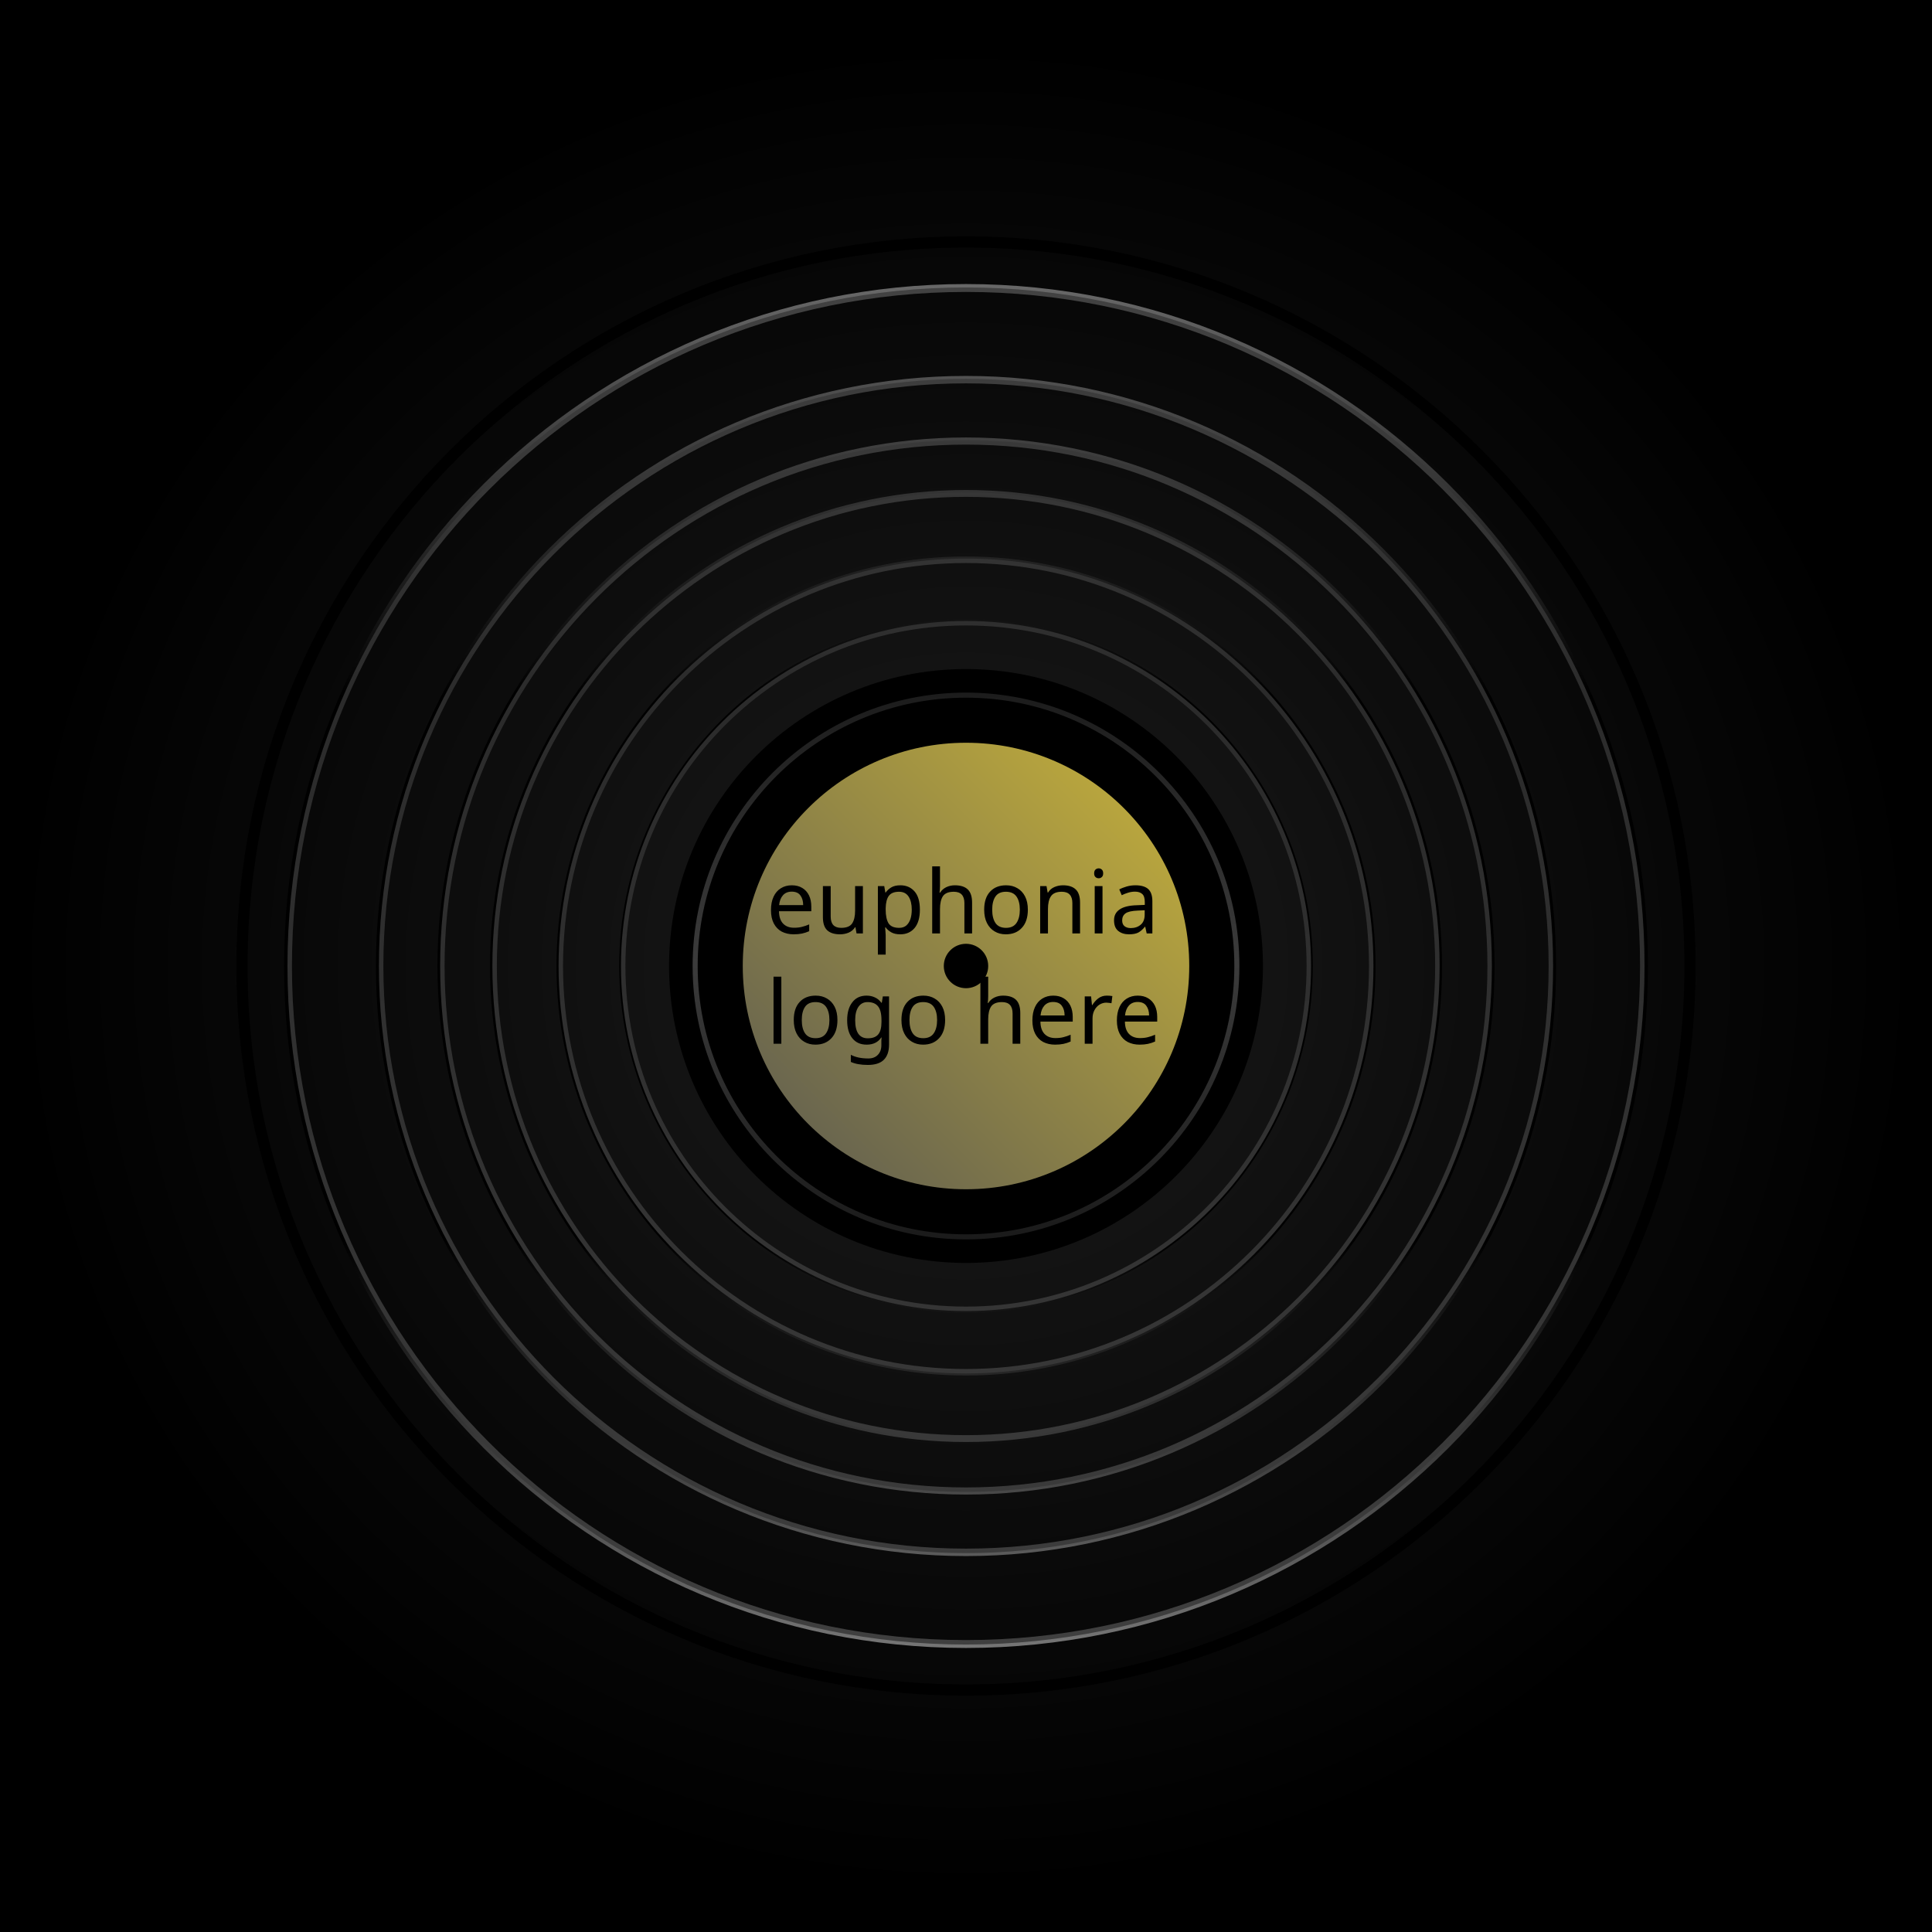
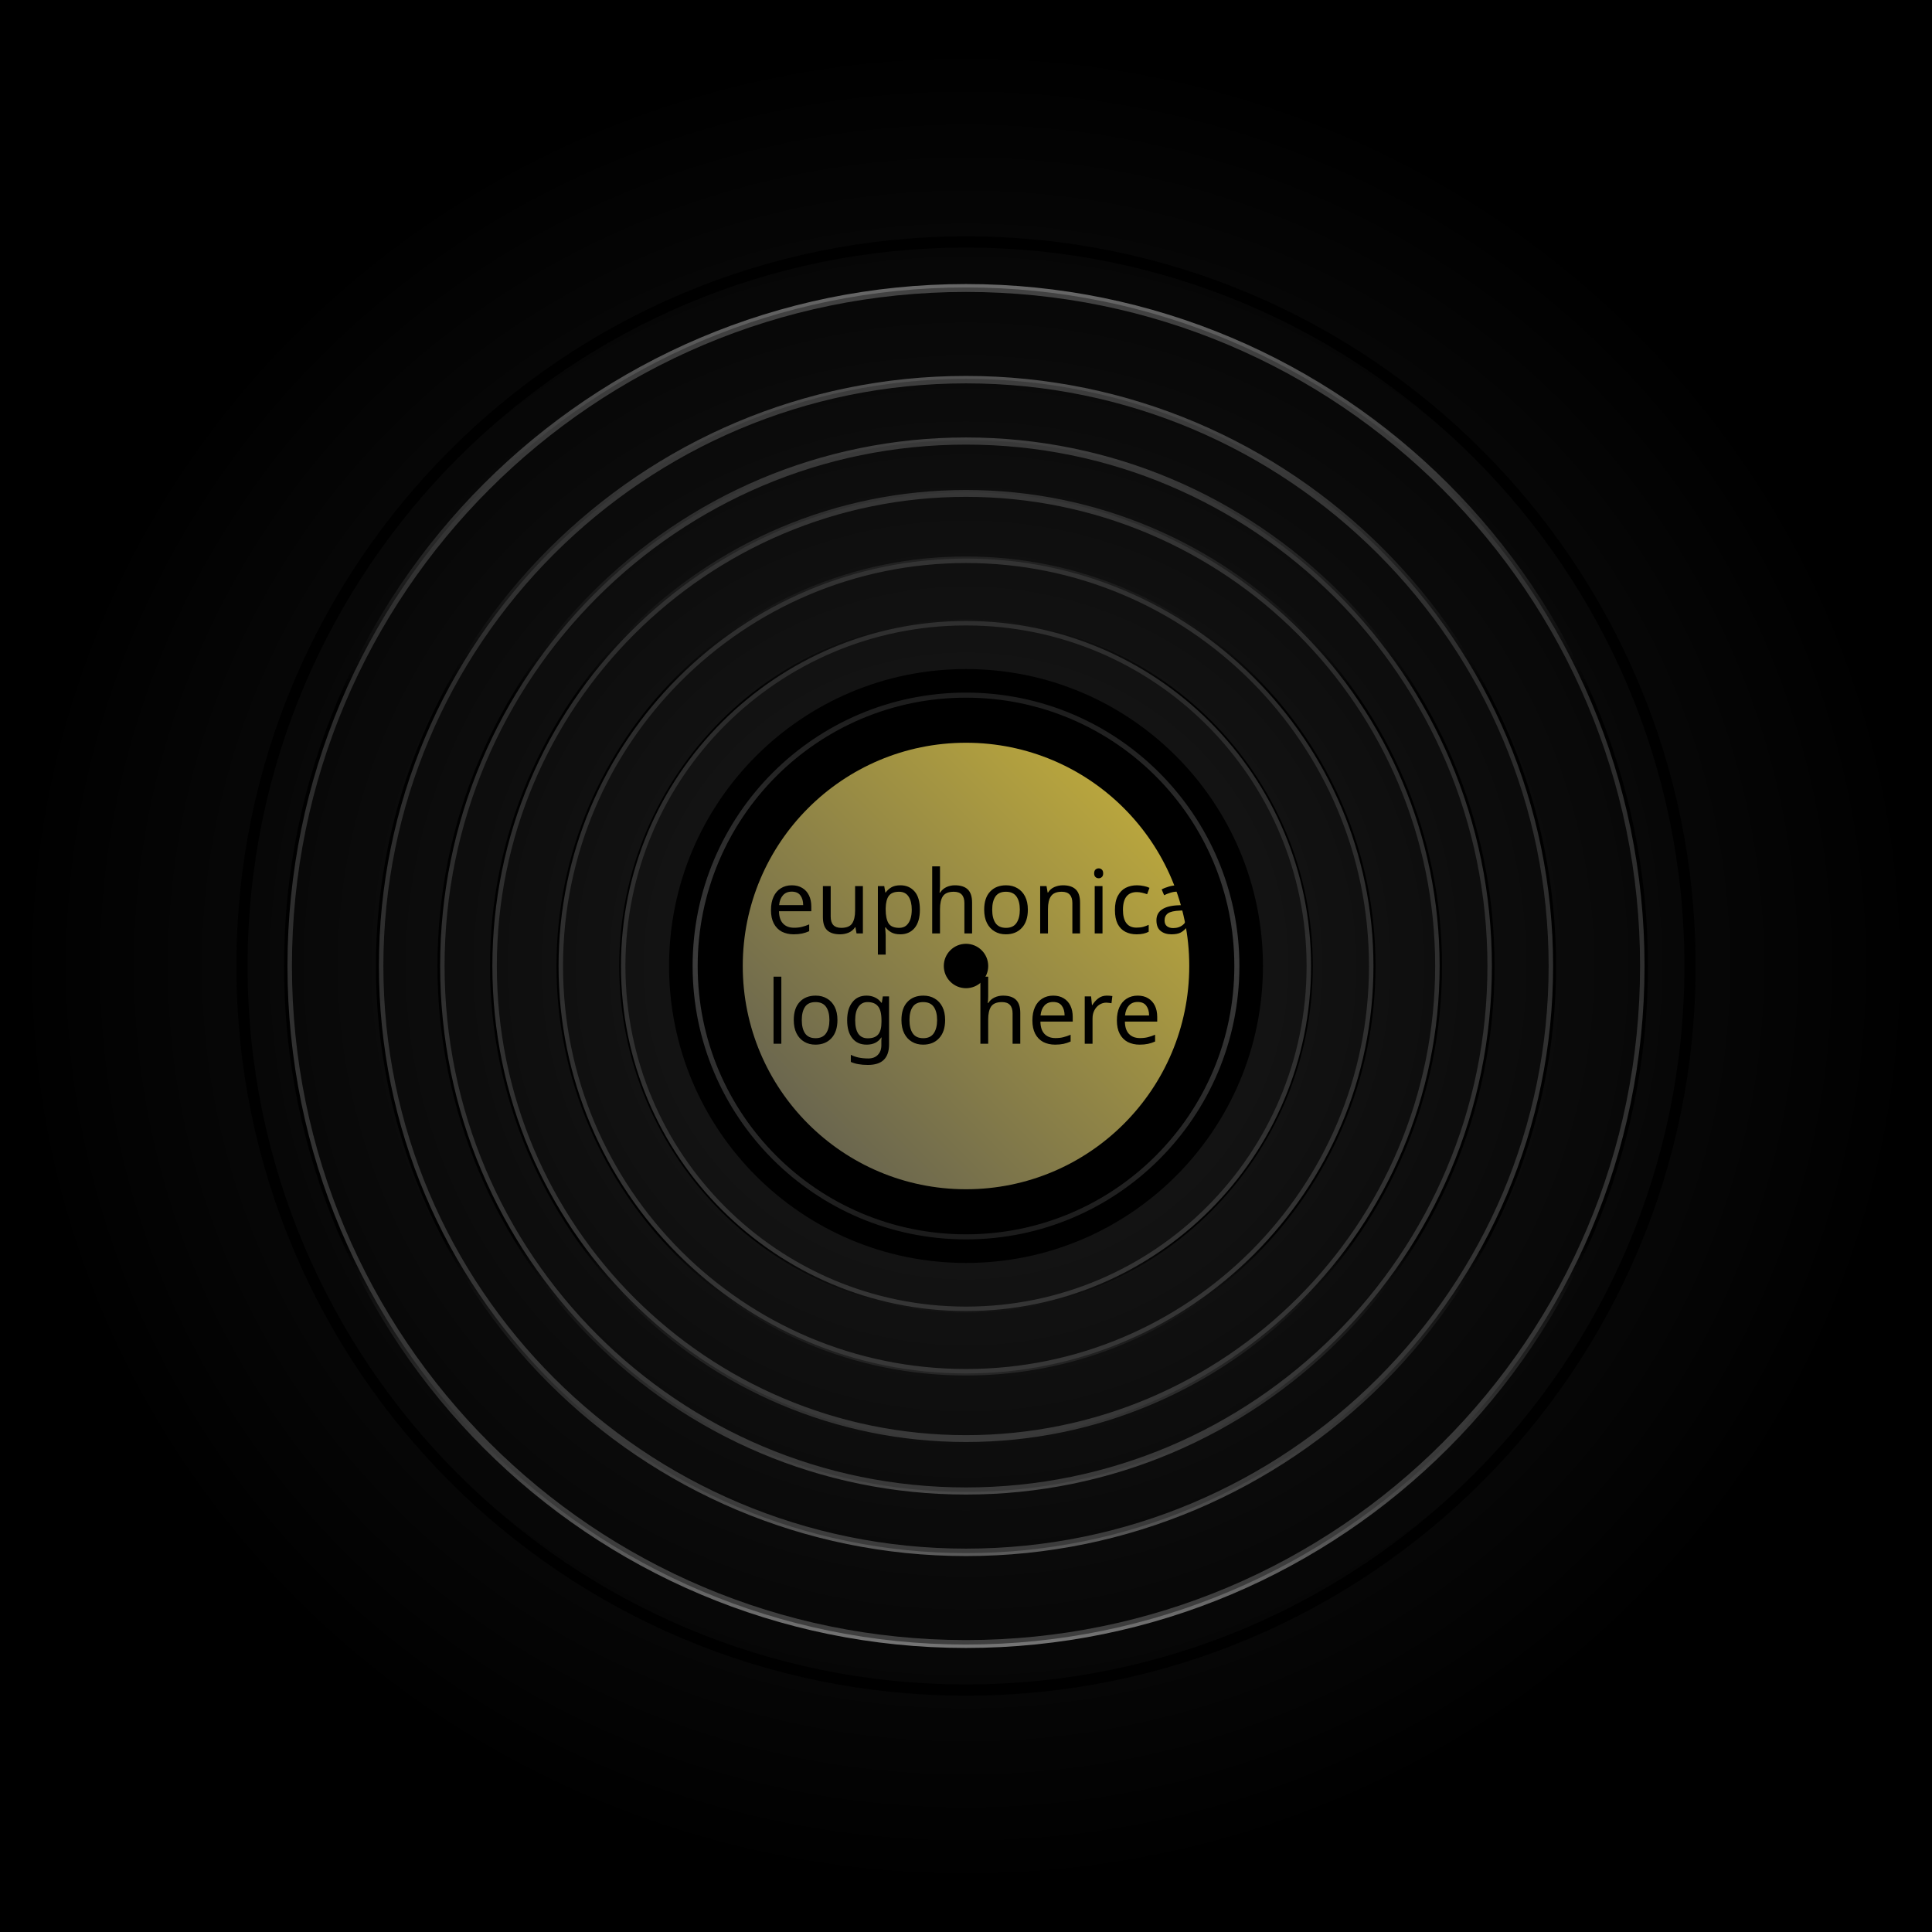
<svg xmlns="http://www.w3.org/2000/svg" xmlns:xlink="http://www.w3.org/1999/xlink" width="1024" height="1024" viewBox="0 0 270.933 270.933" version="1.1" id="svg1" xml:space="preserve">
  <defs id="defs1">
    <linearGradient id="linearGradient9624">
      <stop style="stop-color:#1c1c1c;stop-opacity:1;" offset="0" id="stop9625" />
      <stop style="stop-color:#000000;stop-opacity:1;" offset="1" id="stop9626" />
    </linearGradient>
    <linearGradient id="linearGradient9614">
      <stop style="stop-color:#5a5952;stop-opacity:1;" offset="0" id="stop9611" />
      <stop style="stop-color:#c8b23a;stop-opacity:1;" offset="1" id="stop9614" />
    </linearGradient>
    <linearGradient id="linearGradient9606">
      <stop style="stop-color:#1c1c1c;stop-opacity:1;" offset="0" id="stop9606" />
      <stop style="stop-color:#3b3b3b;stop-opacity:1;" offset="0.5" id="stop9608" />
      <stop style="stop-color:#1b1b1b;stop-opacity:1;" offset="1" id="stop9607" />
    </linearGradient>
    <linearGradient id="linearGradient7416">
      <stop style="stop-color:#424242;stop-opacity:1;" offset="0" id="stop7413" />
      <stop style="stop-color:#2b2b2b;stop-opacity:1;" offset="0.3" id="stop7414" />
      <stop style="stop-color:#333333;stop-opacity:1;" offset="0.698" id="stop7415" />
      <stop style="stop-color:#3f3f3f;stop-opacity:1;" offset="1" id="stop7416" />
    </linearGradient>
    <linearGradient id="linearGradient7408">
      <stop style="stop-color:#676767;stop-opacity:1;" offset="0" id="stop7409" />
      <stop style="stop-color:#000000;stop-opacity:1;" offset="0.3" id="stop7411" />
      <stop style="stop-color:#000000;stop-opacity:1;" offset="0.7" id="stop7412" />
      <stop style="stop-color:#757575;stop-opacity:1;" offset="1" id="stop7410" />
    </linearGradient>
    <meshgradient id="meshgradient2402" gradientUnits="userSpaceOnUse" x="152.843" y="14.421" type="bicubic">
      <meshrow id="meshrow2402">
        <meshpatch id="meshpatch2402">
          <stop path="c 0,11.2  -2.206,22.289  -6.492,32.636" style="stop-color:#0b0b0b;stop-opacity:1" id="stop2402" />
          <stop path="l -39.396,-16.318" style="stop-color:#0b0b0b;stop-opacity:1" id="stop2403" />
          <stop path="c 2.143,-5.173  3.246,-10.718  3.246,-16.318" style="stop-color:#0b0b0b;stop-opacity:1" id="stop2404" />
          <stop path="l 42.641,0" style="stop-color:#0b0b0b;stop-opacity:1" id="stop2405" />
        </meshpatch>
        <meshpatch id="meshpatch2405">
          <stop path="c -4.286,10.347  -10.568,19.748  -18.487,27.668" id="stop2406" />
          <stop path="l -30.152,-30.152" style="stop-color:#0b0b0b;stop-opacity:1" id="stop2407" />
          <stop path="c 3.96,-3.96  7.101,-8.66  9.243,-13.834" style="stop-color:#0b0b0b;stop-opacity:1" id="stop2408" />
        </meshpatch>
        <meshpatch id="meshpatch2408">
          <stop path="c -7.919,7.919  -17.321,14.201  -27.668,18.487" id="stop2409" />
          <stop path="l -16.318,-39.396" style="stop-color:#444444;stop-opacity:1" id="stop2410" />
          <stop path="c 5.173,-2.143  9.874,-5.284  13.834,-9.243" style="stop-color:#444444;stop-opacity:1" id="stop2411" />
        </meshpatch>
        <meshpatch id="meshpatch2411">
          <stop path="c -10.347,4.286  -21.437,6.492  -32.636,6.492" id="stop2412" />
          <stop path="l 0,-42.641" style="stop-color:#444444;stop-opacity:1" id="stop2413" />
          <stop path="c 5.6,0  11.145,-1.103  16.318,-3.246" style="stop-color:#444444;stop-opacity:1" id="stop2414" />
        </meshpatch>
        <meshpatch id="meshpatch2414">
          <stop path="c -11.2,0  -22.289,-2.206  -32.636,-6.492" id="stop2415" />
          <stop path="l 16.318,-39.396" style="stop-color:#444444;stop-opacity:1" id="stop2416" />
          <stop path="c 5.173,2.143  10.718,3.246  16.318,3.246" style="stop-color:#444444;stop-opacity:1" id="stop2417" />
        </meshpatch>
        <meshpatch id="meshpatch2417">
          <stop path="c -10.347,-4.286  -19.748,-10.568  -27.668,-18.487" id="stop2418" />
          <stop path="l 30.152,-30.152" style="stop-color:#0b0b0b;stop-opacity:1" id="stop2419" />
          <stop path="c 3.96,3.96  8.66,7.101  13.834,9.243" style="stop-color:#0b0b0b;stop-opacity:1" id="stop2420" />
        </meshpatch>
        <meshpatch id="meshpatch2420">
          <stop path="c -7.919,-7.919  -14.201,-17.321  -18.487,-27.668" id="stop2421" />
          <stop path="l 39.396,-16.318" style="stop-color:#0b0b0b;stop-opacity:1" id="stop2422" />
          <stop path="c 2.143,5.173  5.284,9.874  9.243,13.834" style="stop-color:#0b0b0b;stop-opacity:1" id="stop2423" />
        </meshpatch>
        <meshpatch id="meshpatch2423">
          <stop path="c -4.286,-10.347  -6.492,-21.437  -6.492,-32.636" id="stop2424" />
          <stop path="l 42.641,-5.32907e-15" style="stop-color:#0b0b0b;stop-opacity:1" id="stop2425" />
          <stop path="c 3.55271e-15,5.6  1.103,11.145  3.246,16.318" style="stop-color:#0b0b0b;stop-opacity:1" id="stop2426" />
        </meshpatch>
        <meshpatch id="meshpatch2426">
          <stop path="c 0,-11.2  2.206,-22.289  6.492,-32.636" id="stop2427" />
          <stop path="l 39.396,16.318" style="stop-color:#0b0b0b;stop-opacity:1" id="stop2428" />
          <stop path="c -2.143,5.173  -3.246,10.718  -3.246,16.318" style="stop-color:#0b0b0b;stop-opacity:1" id="stop2429" />
        </meshpatch>
        <meshpatch id="meshpatch2429">
          <stop path="c 4.286,-10.347  10.568,-19.748  18.487,-27.668" id="stop2430" />
          <stop path="l 30.152,30.152" style="stop-color:#0b0b0b;stop-opacity:1" id="stop2431" />
          <stop path="c -3.96,3.96  -7.101,8.66  -9.243,13.834" style="stop-color:#0b0b0b;stop-opacity:1" id="stop2432" />
        </meshpatch>
        <meshpatch id="meshpatch2432">
          <stop path="c 7.919,-7.919  17.321,-14.201  27.668,-18.487" id="stop2433" />
          <stop path="l 16.318,39.396" style="stop-color:#444444;stop-opacity:1" id="stop2434" />
          <stop path="c -5.173,2.143  -9.874,5.284  -13.834,9.243" style="stop-color:#444444;stop-opacity:1" id="stop2435" />
        </meshpatch>
        <meshpatch id="meshpatch2435">
          <stop path="c 10.347,-4.286  21.437,-6.492  32.636,-6.492" id="stop2436" />
          <stop path="l 1.42109e-14,42.641" style="stop-color:#444444;stop-opacity:1" id="stop2437" />
          <stop path="c -5.6,0  -11.145,1.103  -16.318,3.246" style="stop-color:#444444;stop-opacity:1" id="stop2438" />
        </meshpatch>
        <meshpatch id="meshpatch2438">
          <stop path="c 11.2,0  22.289,2.206  32.636,6.492" id="stop2439" />
          <stop path="l -16.318,39.396" style="stop-color:#444444;stop-opacity:1" id="stop2440" />
          <stop path="c -5.173,-2.143  -10.718,-3.246  -16.318,-3.246" style="stop-color:#444444;stop-opacity:1" id="stop2441" />
        </meshpatch>
        <meshpatch id="meshpatch2441">
          <stop path="c 10.347,4.286  19.748,10.568  27.668,18.487" id="stop2442" />
          <stop path="l -30.152,30.152" style="stop-color:#0b0b0b;stop-opacity:1" id="stop2443" />
          <stop path="c -3.96,-3.96  -8.66,-7.101  -13.834,-9.243" style="stop-color:#0b0b0b;stop-opacity:1" id="stop2444" />
        </meshpatch>
        <meshpatch id="meshpatch2444">
          <stop path="c 7.919,7.919  14.201,17.321  18.487,27.668" id="stop2445" />
          <stop path="l -39.396,16.318" style="stop-color:#0b0b0b;stop-opacity:1" id="stop2446" />
          <stop path="c -2.143,-5.173  -5.284,-9.874  -9.243,-13.834" style="stop-color:#0b0b0b;stop-opacity:1" id="stop2447" />
        </meshpatch>
        <meshpatch id="meshpatch2447">
          <stop path="c 4.286,10.347  6.492,21.437  6.492,32.636" id="stop2448" />
          <stop path="l -42.641,-6.39488e-14" style="stop-color:#0b0b0b;stop-opacity:1" id="stop2449" />
          <stop path="c 0,-5.6  -1.103,-11.145  -3.246,-16.318" style="stop-color:#0b0b0b;stop-opacity:1" id="stop2450" />
        </meshpatch>
      </meshrow>
      <meshrow id="meshrow2450">
        <meshpatch id="meshpatch2450">
          <stop path="l -39.396,-16.318" id="stop2451" />
          <stop path="l 0,0" style="stop-color:#585858;stop-opacity:1" id="stop2452" />
          <stop path="l 42.641,0" style="stop-color:#585858;stop-opacity:1" id="stop2453" />
        </meshpatch>
        <meshpatch id="meshpatch2453">
          <stop path="l -30.152,-30.152" id="stop2454" />
          <stop path="l 0,0" style="stop-color:#585858;stop-opacity:1" id="stop2455" />
        </meshpatch>
        <meshpatch id="meshpatch2455">
          <stop path="l -16.318,-39.396" id="stop2456" />
          <stop path="l 0,0" style="stop-color:#585858;stop-opacity:1" id="stop2457" />
        </meshpatch>
        <meshpatch id="meshpatch2457">
          <stop path="l 0,-42.641" id="stop2458" />
          <stop path="l 0,0" style="stop-color:#585858;stop-opacity:1" id="stop2459" />
        </meshpatch>
        <meshpatch id="meshpatch2459">
          <stop path="l 16.318,-39.396" id="stop2460" />
          <stop path="l 0,0" style="stop-color:#585858;stop-opacity:1" id="stop2461" />
        </meshpatch>
        <meshpatch id="meshpatch2461">
          <stop path="l 30.152,-30.152" id="stop2462" />
          <stop path="l 0,0" style="stop-color:#585858;stop-opacity:1" id="stop2463" />
        </meshpatch>
        <meshpatch id="meshpatch2463">
          <stop path="l 39.396,-16.318" id="stop2464" />
          <stop path="l 0,0" style="stop-color:#585858;stop-opacity:1" id="stop2465" />
        </meshpatch>
        <meshpatch id="meshpatch2465">
          <stop path="l 42.641,-5.32907e-15" id="stop2466" />
          <stop path="l 0,0" style="stop-color:#585858;stop-opacity:1" id="stop2467" />
        </meshpatch>
        <meshpatch id="meshpatch2467">
          <stop path="l 39.396,16.318" id="stop2468" />
          <stop path="l 0,0" style="stop-color:#585858;stop-opacity:1" id="stop2469" />
        </meshpatch>
        <meshpatch id="meshpatch2469">
          <stop path="l 30.152,30.152" id="stop2470" />
          <stop path="l 0,0" style="stop-color:#585858;stop-opacity:1" id="stop2471" />
        </meshpatch>
        <meshpatch id="meshpatch2471">
          <stop path="l 16.318,39.396" id="stop2472" />
          <stop path="l 0,0" style="stop-color:#585858;stop-opacity:1" id="stop2473" />
        </meshpatch>
        <meshpatch id="meshpatch2473">
          <stop path="l 0,42.641" id="stop2474" />
          <stop path="l 0,0" style="stop-color:#585858;stop-opacity:1" id="stop2475" />
        </meshpatch>
        <meshpatch id="meshpatch2475">
          <stop path="l -16.318,39.396" id="stop2476" />
          <stop path="l 0,0" style="stop-color:#585858;stop-opacity:1" id="stop2477" />
        </meshpatch>
        <meshpatch id="meshpatch2477">
          <stop path="l -30.152,30.152" id="stop2478" />
          <stop path="l 0,0" style="stop-color:#585858;stop-opacity:1" id="stop2479" />
        </meshpatch>
        <meshpatch id="meshpatch2479">
          <stop path="l -39.396,16.318" id="stop2480" />
          <stop path="l 0,0" style="stop-color:#585858;stop-opacity:1" id="stop2481" />
        </meshpatch>
        <meshpatch id="meshpatch2481">
          <stop path="l -42.641,-6.75016e-14" id="stop2482" />
          <stop path="l 0,0" style="stop-color:#585858;stop-opacity:1" id="stop2483" />
        </meshpatch>
      </meshrow>
    </meshgradient>
    <linearGradient xlink:href="#linearGradient7408" id="linearGradient7410" x1="67.561" y1="-65.377" x2="67.561" y2="94.748" gradientUnits="userSpaceOnUse" />
    <linearGradient xlink:href="#linearGradient7416" id="linearGradient7412" gradientUnits="userSpaceOnUse" x1="67.561" y1="-65.377" x2="67.561" y2="94.748" gradientTransform="matrix(0.9949798,0,0,0.9949798,0.3392493,0.07275951)" />
    <linearGradient xlink:href="#linearGradient9606" id="linearGradient9607" x1="67.561" y1="-17.781" x2="67.561" y2="46.027" gradientUnits="userSpaceOnUse" />
    <linearGradient xlink:href="#linearGradient9614" id="linearGradient9611" x1="41.264" y1="40.717" x2="93.855" y2="-11.875" gradientUnits="userSpaceOnUse" />
    <radialGradient xlink:href="#linearGradient9624" id="radialGradient9624" cx="135.467" cy="135.467" fx="135.467" fy="135.467" r="135.467" gradientUnits="userSpaceOnUse" gradientTransform="matrix(0.9844284,0,-1.5543105e-6,0.9563559,2.109281,5.912334)" />
  </defs>
  <g id="layer1">
    <rect style="fill:url(#radialGradient9624);stroke:none;stroke-width:0.794;stroke-linecap:square;fill-opacity:1" id="rect1" width="270.933" height="270.933" x="0" y="0" />
    <g id="g9614" transform="matrix(1.190562,0,0,1.190562,55.03269,118.2973)">
      <circle style="fill:url(#meshgradient2402);fill-opacity:1;stroke:#000000;stroke-width:1.323;stroke-linecap:square;stroke-dasharray:none" id="path2398" cx="67.56" cy="14.421" r="85.283" />
      <circle style="fill:#000000;fill-opacity:1;stroke:none;stroke-width:0.794;stroke-linecap:square" id="path2400" cx="67.56" cy="14.421" r="34.977" />
      <circle style="fill:url(#linearGradient9611);fill-opacity:1;stroke:none;stroke-width:0.794;stroke-linecap:square" id="path2399" cx="67.56" cy="14.421" r="26.296" />
      <circle style="fill:#000000;fill-opacity:1;stroke:#000000;stroke-width:0.794;stroke-linecap:square" id="path2401" cx="67.56" cy="14.421" r="2.218" />
      <path id="path7343-6-2-2-7-2" style="color:#000000;fill:url(#linearGradient7410);fill-opacity:1;stroke-linecap:square;-inkscape-stroke:none" d="m 67.561,-65.906 c -44.36,0 -80.328,35.968 -80.328,80.328 0,44.36 35.968,80.326 80.328,80.326 44.36,0 80.326,-35.966 80.326,-80.326 0,-44.36 -35.966,-80.328 -80.326,-80.328 z m 0,0.529 c 44.074,0 79.797,35.725 79.797,79.799 0,44.074 -35.723,79.797 -79.797,79.797 -44.074,0 -79.799,-35.723 -79.799,-79.797 0,-44.074 35.725,-79.799 79.799,-79.799 z m 0,10.295 c -38.382,0 -69.504,31.122 -69.504,69.504 0,38.382 31.122,69.502 69.504,69.502 38.382,0 69.502,-31.12 69.502,-69.502 0,-38.382 -31.12,-69.504 -69.502,-69.504 z m 0,0.529 c 38.096,0 68.973,30.878 68.973,68.975 0,38.096 -30.876,68.973 -68.973,68.973 -38.096,0 -68.975,-30.876 -68.975,-68.973 0,-38.096 30.878,-68.975 68.975,-68.975 z m 0,6.719 c -34.38,0 -62.256,27.876 -62.256,62.256 0,34.38 27.876,62.256 62.256,62.256 34.38,0 62.256,-27.876 62.256,-62.256 0,-34.38 -27.876,-62.256 -62.256,-62.256 z m 0,0.529 c 34.094,0 61.727,27.633 61.727,61.727 0,34.094 -27.633,61.727 -61.727,61.727 -34.094,0 -61.729,-27.633 -61.729,-61.727 10e-8,-34.094 27.635,-61.727 61.729,-61.727 z m 0,5.658 c -30.963,0 -56.07,25.106 -56.07,56.068 0,30.963 25.108,56.068 56.07,56.068 30.963,0 56.068,-25.106 56.068,-56.068 0,-30.963 -25.106,-56.068 -56.068,-56.068 z m 0,0.527 c 30.677,0 55.539,24.864 55.539,55.541 0,30.677 -24.862,55.539 -55.539,55.539 -30.677,0 -55.541,-24.862 -55.541,-55.539 0,-30.677 24.864,-55.541 55.541,-55.541 z m 0,7.305 c -26.637,0 -48.236,21.6 -48.236,48.236 0,26.637 21.6,48.234 48.236,48.234 26.637,0 48.234,-21.598 48.234,-48.234 0,-26.637 -21.598,-48.236 -48.234,-48.236 z m 0,0.529 c 26.351,0 47.705,21.356 47.705,47.707 0,26.351 -21.354,47.705 -47.705,47.705 -26.351,0 -47.707,-21.354 -47.707,-47.705 0,-26.351 21.356,-47.707 47.707,-47.707 z m 0,6.859 c -22.556,0 -40.848,18.291 -40.848,40.848 0,22.556 18.291,40.848 40.848,40.848 22.556,0 40.848,-18.291 40.848,-40.848 0,-22.556 -18.291,-40.848 -40.848,-40.848 z m 0,0.529 c 22.27,0 40.318,18.048 40.318,40.318 0,22.27 -18.048,40.318 -40.318,40.318 -22.27,0 -40.32,-18.048 -40.32,-40.318 0,-22.27 18.05,-40.318 40.32,-40.318 z" />
      <path id="path7343-6-2-2-7-2-1" style="color:#000000;fill:url(#linearGradient7412);fill-opacity:1;stroke-width:0.995;stroke-linecap:square;-inkscape-stroke:none" d="m 67.561,-65.503 c -44.137,0 -79.925,35.788 -79.925,79.925 0,44.137 35.788,79.923 79.925,79.923 44.137,0 79.923,-35.786 79.923,-79.923 0,-44.137 -35.786,-79.925 -79.923,-79.925 z m 0,0.527 c 43.853,0 79.396,35.545 79.396,79.398 0,43.853 -35.543,79.396 -79.396,79.396 -43.853,0 -79.398,-35.543 -79.398,-79.396 0,-43.853 35.545,-79.398 79.398,-79.398 z m 0,10.243 c -38.189,0 -69.155,30.965 -69.155,69.155 0,38.189 30.965,69.153 69.155,69.153 38.189,0 69.153,-30.964 69.153,-69.153 0,-38.189 -30.964,-69.155 -69.153,-69.155 z m 0,0.527 c 37.905,0 68.626,30.723 68.626,68.628 0,37.905 -30.721,68.626 -68.626,68.626 -37.905,0 -68.628,-30.721 -68.628,-68.626 0,-37.905 30.723,-68.628 68.628,-68.628 z m 0,6.685 c -34.207,0 -61.943,27.736 -61.943,61.943 0,34.207 27.736,61.943 61.943,61.943 34.207,0 61.943,-27.736 61.943,-61.943 0,-34.207 -27.736,-61.943 -61.943,-61.943 z m 0,0.527 c 33.923,0 61.417,27.494 61.417,61.417 0,33.923 -27.494,61.417 -61.417,61.417 -33.923,0 -61.419,-27.494 -61.419,-61.417 0,-33.923 27.496,-61.417 61.419,-61.417 z m 0,5.63 c -30.807,0 -55.789,24.98 -55.789,55.787 0,30.807 24.982,55.787 55.789,55.787 30.807,0 55.787,-24.98 55.787,-55.787 0,-30.807 -24.98,-55.787 -55.787,-55.787 z m 0,0.525 c 30.523,0 55.26,24.739 55.26,55.262 0,30.523 -24.738,55.26 -55.26,55.26 -30.523,0 -55.262,-24.738 -55.262,-55.26 0,-30.523 24.739,-55.262 55.262,-55.262 z m 0,7.268 c -26.503,0 -47.994,21.491 -47.994,47.994 0,26.503 21.491,47.992 47.994,47.992 26.503,0 47.992,-21.489 47.992,-47.992 0,-26.503 -21.489,-47.994 -47.992,-47.994 z m 0,0.527 c 26.218,0 47.466,21.249 47.466,47.468 0,26.218 -21.247,47.466 -47.466,47.466 -26.218,0 -47.468,-21.247 -47.468,-47.466 0,-26.218 21.249,-47.468 47.468,-47.468 z m 0,6.825 c -22.443,0 -40.643,18.199 -40.643,40.643 0,22.443 18.199,40.643 40.643,40.643 22.443,0 40.643,-18.199 40.643,-40.643 0,-22.443 -18.199,-40.643 -40.643,-40.643 z m 0,0.527 c 22.159,0 40.116,17.957 40.116,40.116 0,22.159 -17.957,40.116 -40.116,40.116 -22.159,0 -40.118,-17.957 -40.118,-40.116 0,-22.159 17.959,-40.116 40.118,-40.116 z" />
      <path style="color:#000000;fill:url(#linearGradient9607);fill-opacity:1;stroke-linecap:square;-inkscape-stroke:none" d="m 67.561,-17.781 c -17.781,0 -32.203,14.422 -32.203,32.203 0,17.781 14.422,32.201 32.203,32.201 17.781,0 32.201,-14.42 32.201,-32.201 0,-17.781 -14.42,-32.203 -32.201,-32.203 z m 0,0.596 c 17.459,0 31.605,14.148 31.605,31.607 0,17.459 -14.146,31.605 -31.605,31.605 -17.459,0 -31.607,-14.146 -31.607,-31.605 0,-17.459 14.148,-31.607 31.607,-31.607 z" id="path7416" />
    </g>
    <text xml:space="preserve" style="font-style:normal;font-variant:normal;font-weight:normal;font-stretch:normal;font-size:12.381px;font-family:'Iosevka Nerd Font Propo';-inkscape-font-specification:'Iosevka Nerd Font Propo';fill:#000000;fill-opacity:1;stroke:none;stroke-width:0.278;stroke-linecap:square;stroke-dasharray:none;stroke-opacity:1" x="107.43" y="130.898" id="text9614">
-       <tspan id="tspan9614" style="stroke-width:0.278" x="107.43" y="130.898">euphonia</tspan>
+       <tspan id="tspan9614" style="stroke-width:0.278" x="107.43" y="130.898">euphonica</tspan>
      <tspan style="stroke-width:0.278" x="107.43" y="146.374" id="tspan9615">logo here</tspan>
    </text>
  </g>
</svg>
